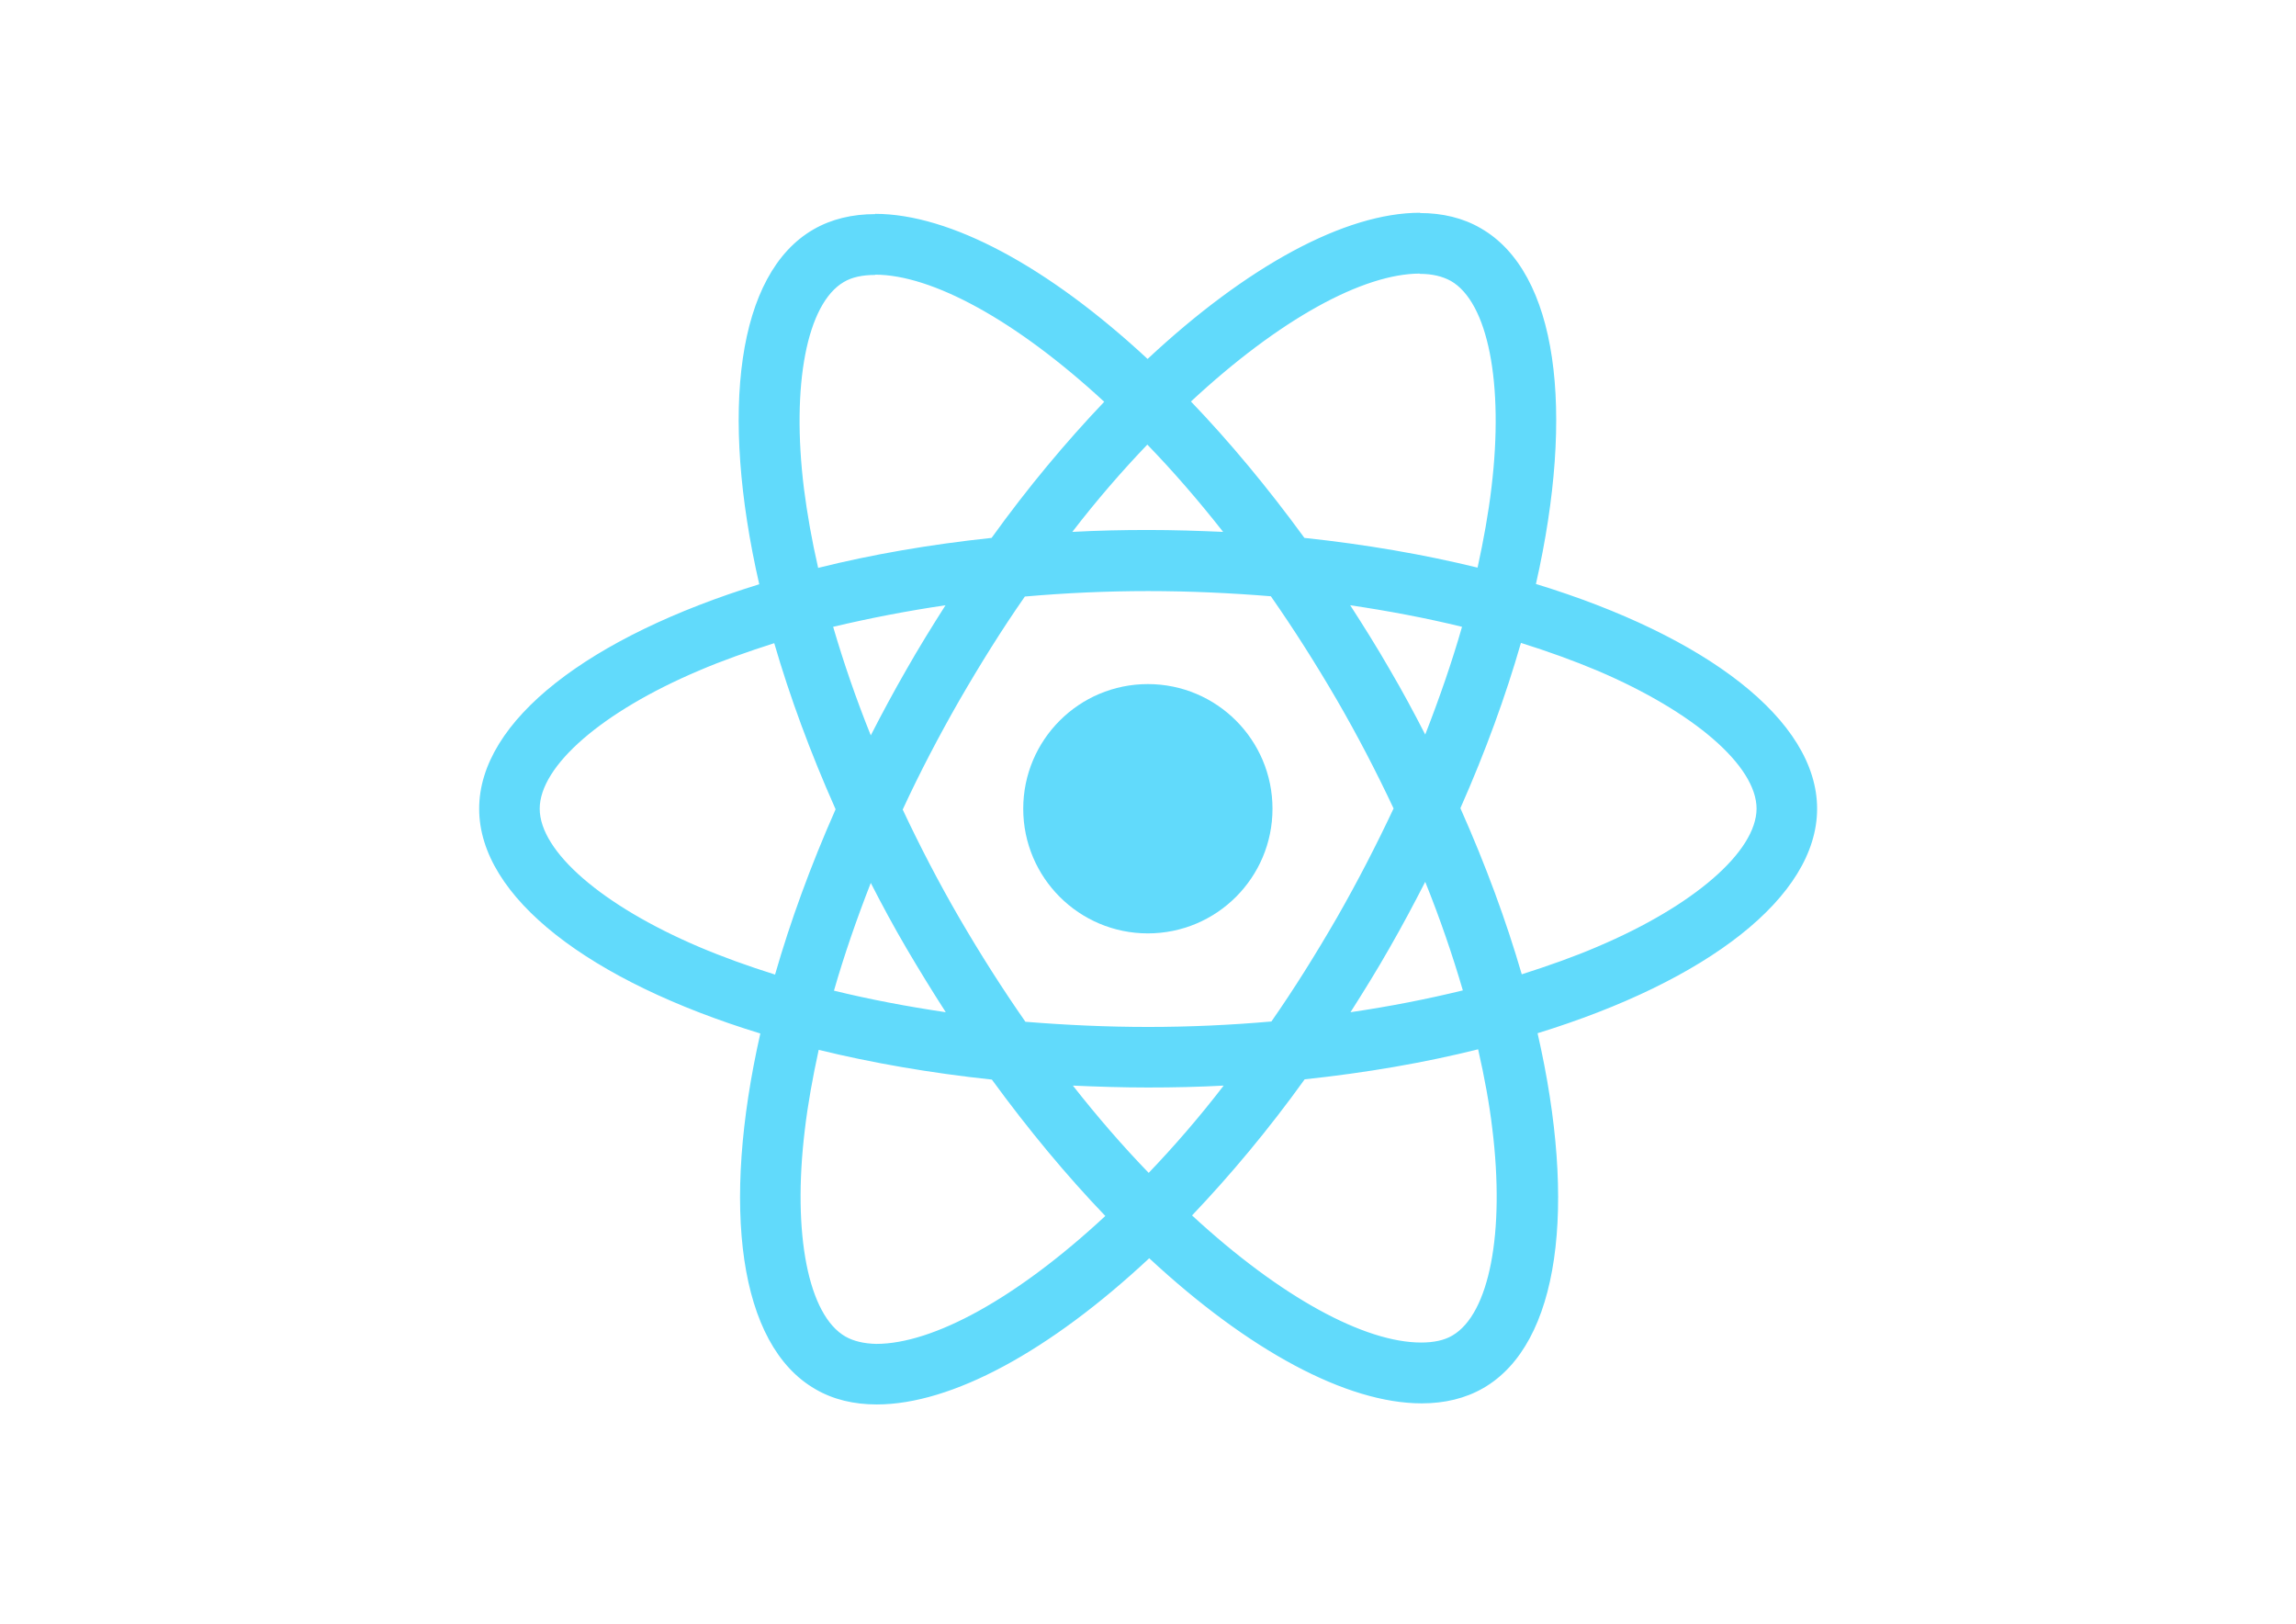
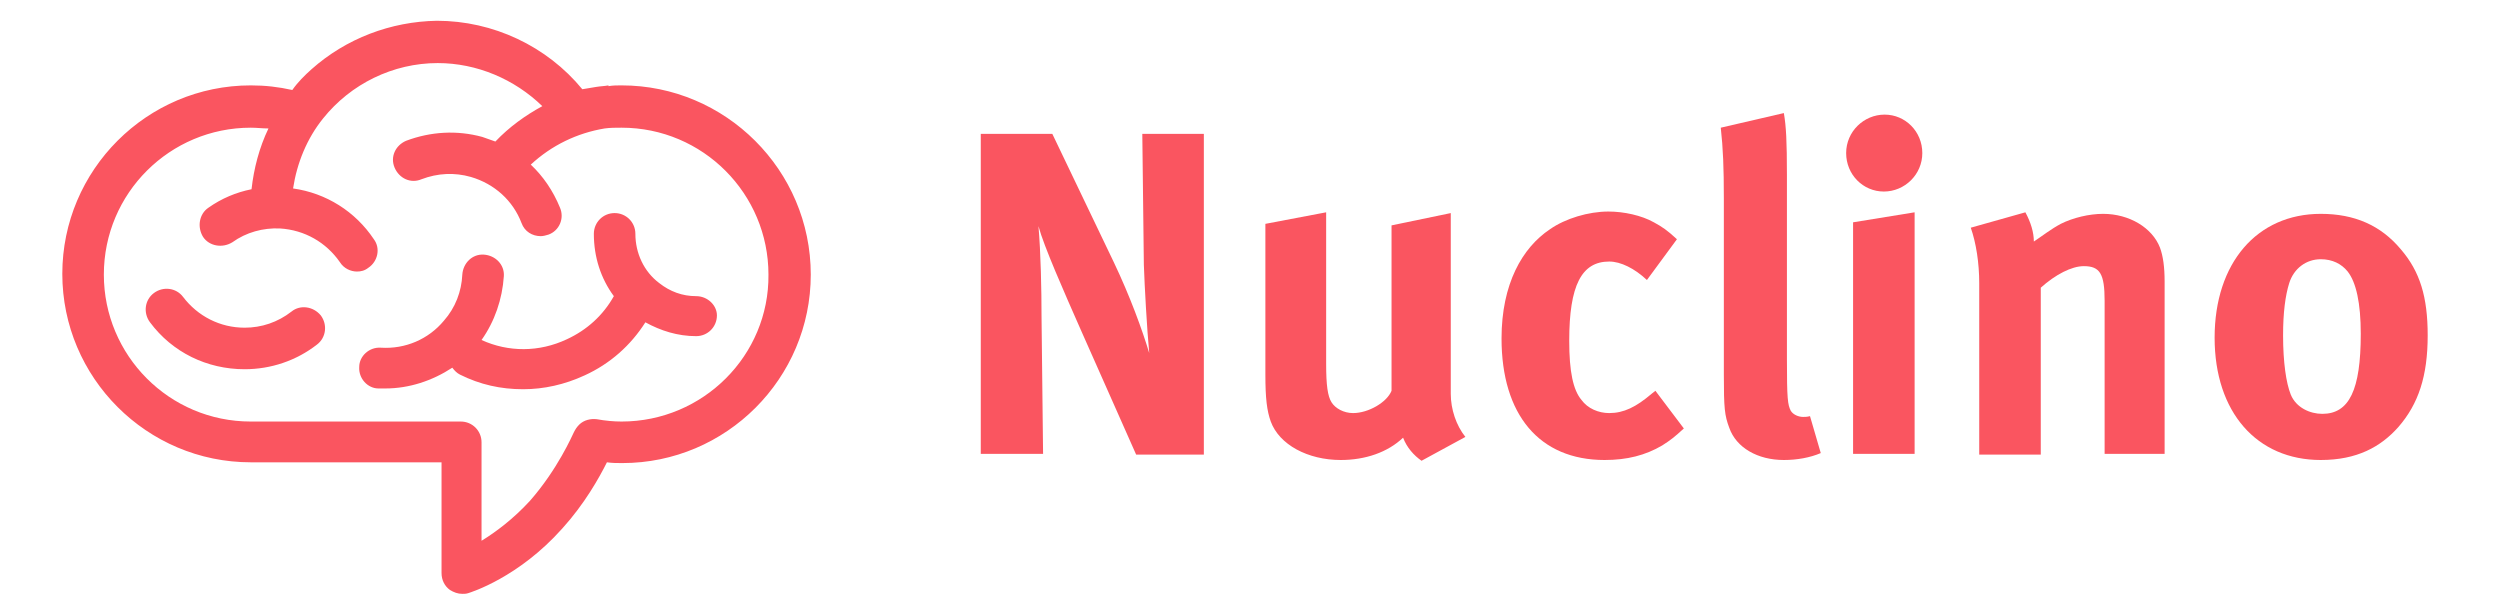
- <svg xmlns="http://www.w3.org/2000/svg" viewBox="0 0 841.9 595.3">
-   <g fill="#61DAFB">
-     <path d="M666.3 296.5c0-32.5-40.7-63.3-103.1-82.4 14.4-63.6 8-114.2-20.2-130.4-6.5-3.8-14.1-5.6-22.4-5.6v22.3c4.6 0 8.3.9 11.4 2.6 13.6 7.8 19.5 37.5 14.9 75.7-1.1 9.4-2.9 19.3-5.1 29.4-19.6-4.8-41-8.5-63.5-10.9-13.5-18.5-27.5-35.3-41.6-50 32.6-30.3 63.2-46.9 84-46.9V78c-27.5 0-63.5 19.6-99.9 53.6-36.4-33.8-72.4-53.2-99.9-53.2v22.3c20.7 0 51.4 16.5 84 46.6-14 14.7-28 31.4-41.3 49.9-22.6 2.4-44 6.1-63.6 11-2.3-10-4-19.7-5.2-29-4.7-38.2 1.1-67.9 14.6-75.8 3-1.8 6.9-2.6 11.5-2.6V78.5c-8.4 0-16 1.8-22.6 5.6-28.1 16.2-34.4 66.7-19.9 130.1-62.2 19.2-102.7 49.9-102.7 82.3 0 32.5 40.7 63.3 103.1 82.4-14.4 63.6-8 114.2 20.2 130.4 6.5 3.8 14.1 5.6 22.5 5.6 27.5 0 63.5-19.6 99.9-53.6 36.4 33.8 72.4 53.2 99.9 53.2 8.4 0 16-1.8 22.6-5.6 28.1-16.2 34.4-66.7 19.9-130.1 62-19.1 102.5-49.9 102.5-82.3zm-130.2-66.7c-3.7 12.9-8.3 26.2-13.5 39.5-4.1-8-8.4-16-13.1-24-4.6-8-9.5-15.8-14.4-23.4 14.2 2.1 27.9 4.7 41 7.9zm-45.8 106.5c-7.8 13.5-15.8 26.3-24.1 38.2-14.9 1.3-30 2-45.2 2-15.1 0-30.2-.7-45-1.9-8.3-11.9-16.4-24.6-24.2-38-7.6-13.1-14.5-26.4-20.8-39.8 6.2-13.4 13.2-26.8 20.7-39.9 7.8-13.5 15.8-26.3 24.1-38.2 14.9-1.3 30-2 45.2-2 15.1 0 30.2.7 45 1.9 8.3 11.9 16.4 24.6 24.2 38 7.6 13.1 14.5 26.4 20.8 39.8-6.3 13.4-13.2 26.8-20.7 39.9zm32.3-13c5.4 13.4 10 26.8 13.8 39.8-13.1 3.2-26.9 5.9-41.2 8 4.9-7.7 9.8-15.6 14.4-23.7 4.6-8 8.9-16.1 13-24.1zM421.2 430c-9.3-9.6-18.6-20.3-27.8-32 9 .4 18.2.7 27.5.7 9.4 0 18.7-.2 27.8-.7-9 11.7-18.3 22.4-27.5 32zm-74.4-58.9c-14.2-2.1-27.9-4.7-41-7.9 3.7-12.9 8.3-26.2 13.5-39.5 4.1 8 8.4 16 13.1 24 4.7 8 9.5 15.8 14.4 23.4zM420.7 163c9.3 9.6 18.6 20.3 27.8 32-9-.4-18.2-.7-27.5-.7-9.4 0-18.7.2-27.8.7 9-11.7 18.3-22.4 27.5-32zm-74 58.9c-4.9 7.7-9.8 15.6-14.4 23.7-4.6 8-8.9 16-13 24-5.4-13.4-10-26.8-13.8-39.8 13.1-3.1 26.9-5.8 41.2-7.9zm-90.5 125.2c-35.4-15.1-58.3-34.9-58.3-50.6 0-15.7 22.9-35.6 58.3-50.6 8.6-3.7 18-7 27.7-10.1 5.7 19.6 13.2 40 22.5 60.9-9.2 20.8-16.6 41.1-22.2 60.6-9.9-3.1-19.3-6.5-28-10.2zM310 490c-13.6-7.8-19.5-37.5-14.9-75.7 1.1-9.4 2.9-19.3 5.1-29.4 19.6 4.8 41 8.5 63.5 10.9 13.5 18.5 27.5 35.3 41.6 50-32.6 30.3-63.2 46.9-84 46.9-4.5-.1-8.3-1-11.3-2.7zm237.2-76.2c4.7 38.2-1.1 67.9-14.6 75.8-3 1.8-6.9 2.6-11.5 2.6-20.7 0-51.4-16.5-84-46.6 14-14.7 28-31.4 41.3-49.9 22.6-2.4 44-6.1 63.6-11 2.3 10.1 4.1 19.8 5.2 29.1zm38.5-66.7c-8.6 3.7-18 7-27.7 10.1-5.7-19.6-13.2-40-22.5-60.9 9.2-20.8 16.6-41.1 22.2-60.6 9.9 3.1 19.3 6.5 28.1 10.2 35.4 15.1 58.3 34.9 58.3 50.6-.1 15.7-23 35.6-58.4 50.6zM320.8 78.4z" />
-     <circle cx="420.9" cy="296.5" r="45.7" />
-     <path d="M520.5 78.1z" />
+ <svg xmlns="http://www.w3.org/2000/svg" version="1.1" id="Layer_1" x="0px" y="0px" viewBox="0 0 325 80" enable-background="new 0 0 325 80" xml:space="preserve">
+   <g>
+     <path fill="#FA5560" d="M147.7,59.1l-7.1-16c-2.3-5.2-4.9-11.1-5.6-13.7c0.3,3.4,0.4,8.3,0.4,11.8l0.2,17.8h-8.1V17.4h9.3l8,16.7   c2.1,4.4,3.7,8.8,4.6,11.8c-0.3-3.2-0.6-8.6-0.7-11.5l-0.2-17h8v41.7H147.7z" />
+     <path fill="#FA5560" d="M184.8,59.9c-1-0.7-1.9-1.7-2.4-3c-2,1.9-4.9,2.9-8.1,2.9c-4.3,0-8-2-9.1-5c-0.5-1.4-0.7-3-0.7-6.1V29.1   l7.9-1.5v19.7c0,2.8,0.2,4.2,0.7,5s1.6,1.4,2.8,1.4c2,0,4.4-1.4,5-2.9V29.3l7.7-1.6v23.5c0,2,0.7,4.1,1.9,5.6L184.8,59.9z" />
+     <path fill="#FA5560" d="M216.1,57.9c-2.2,1.3-4.6,1.9-7.5,1.9c-8.5,0-13.4-5.9-13.4-15.8c0-7.1,2.7-11.8,6.3-14.2   c2-1.4,5-2.3,7.6-2.3c2,0,4.3,0.5,5.9,1.4c1.1,0.6,1.7,1,3,2.2l-3.9,5.3c-1.6-1.5-3.4-2.4-4.9-2.4c-3.6,0-5.2,3.1-5.2,10.3   c0,4,0.5,6.4,1.6,7.7c0.8,1.1,2.2,1.7,3.6,1.7c1.9,0,3.5-0.8,5.5-2.5l0.5-0.4l3.7,4.9C217.7,56.8,217.2,57.2,216.1,57.9z" />
+     <path fill="#FA5560" d="M231.9,59.8c-3.4,0-6.2-1.6-7.1-4.2c-0.6-1.6-0.7-2.5-0.7-6.9V25.8c0-4-0.1-6.5-0.4-9.2l8.2-1.9   c0.3,1.7,0.4,3.7,0.4,8v23.9c0,5.3,0.1,6,0.5,6.8c0.3,0.5,1,0.8,1.6,0.8c0.3,0,0.5,0,0.9-0.1l1.4,4.8   C235.3,59.5,233.6,59.8,231.9,59.8z" />
+     <path fill="#FA5560" d="M244.9,24.9c-2.7,0-4.9-2.2-4.9-5c0-2.8,2.3-5,5-5c2.7,0,4.9,2.2,4.9,5C249.9,22.7,247.6,24.9,244.9,24.9z    M240.9,59.1V28.9l8-1.3v31.4H240.9z" />
+     <path fill="#FA5560" d="M273.6,59.1v-20c0-3.5-0.6-4.5-2.7-4.5c-1.6,0-3.7,1.1-5.6,2.8v21.7h-8V36.8c0-2.6-0.4-5.2-1.1-7.2l7.1-2   c0.7,1.3,1.1,2.6,1.1,3.8c1.2-0.8,2.2-1.6,3.5-2.3c1.6-0.8,3.7-1.3,5.5-1.3c3.4,0,6.4,1.8,7.4,4.4c0.4,1.1,0.6,2.5,0.6,4.4v22.4   H273.6z" />
+     <path fill="#FA5560" d="M311.8,55.5c-2.3,2.6-5.4,4.3-10.1,4.3c-8.3,0-13.8-6.2-13.8-15.9c0-9.7,5.5-16.1,13.8-16.1   c4.4,0,7.8,1.5,10.4,4.6c2.5,2.9,3.5,6.2,3.5,11.2C315.6,48.9,314.4,52.5,311.8,55.5z M305.2,35.3c-0.8-1-2-1.6-3.5-1.6   c-1.9,0-3.5,1.2-4.1,3.1c-0.5,1.6-0.8,3.8-0.8,6.8c0,3.5,0.4,6.2,1,7.7c0.7,1.7,2.5,2.5,4.1,2.5c3.5,0,5-3.1,5-10.4   C306.9,39.4,306.3,36.7,305.2,35.3z" />
+   </g>
+   <g>
+     <path fill="#FA5560" d="M80.8,11.1c-0.6,0-1.1,0-1.7,0.1l0-0.1c-0.5,0.1-1,0.1-1.6,0.2c-0.6,0.1-1.2,0.2-1.8,0.3   c-4.6-5.6-11.6-8.9-18.9-8.9C50.8,2.8,45,5,40.5,9l0,0c-0.9,0.8-1.8,1.7-2.5,2.7c-1.8-0.4-3.5-0.6-5.4-0.6   c-13.5,0-24.5,11-24.5,24.5c0,13.5,11,24.5,24.5,24.5h24.8v14.4c0,0.9,0.4,1.7,1.1,2.2c0.5,0.3,1,0.5,1.6,0.5c0.3,0,0.5,0,0.8-0.1   c0.3-0.1,6.5-2,12.2-8.4c2.9-3.2,4.8-6.6,5.8-8.6c0.7,0.1,1.3,0.1,2,0.1c13.5,0,24.5-11,24.5-24.5C105.4,22.1,94.3,11.1,80.8,11.1z    M80.8,54.8c-1,0-2.1-0.1-3.2-0.3c-0.8-0.1-1.7,0.1-2.3,0.7c-0.3,0.3-0.5,0.6-0.7,1c-0.2,0.4-2.1,4.8-5.7,8.9   c-2.2,2.4-4.5,4.1-6.3,5.2V57.5c0-1.5-1.2-2.7-2.7-2.7H32.6c-10.6,0-19.1-8.6-19.1-19.1c0-10.6,8.6-19.1,19.1-19.1   c0.8,0,1.5,0.1,2.3,0.1c-1.2,2.5-1.9,5.2-2.2,7.9c-2,0.4-3.9,1.2-5.6,2.4c-1.2,0.8-1.5,2.5-0.7,3.8c0.8,1.2,2.5,1.5,3.8,0.7   c1.8-1.3,4-1.9,6.2-1.8c3.2,0.2,6,1.8,7.8,4.4c0.5,0.8,1.4,1.2,2.2,1.2c0.5,0,1-0.1,1.5-0.5c1.2-0.8,1.6-2.5,0.7-3.7   c-2.4-3.6-6.2-6-10.5-6.6c0.5-3.3,1.8-6.5,3.9-9.1c3.6-4.5,9.1-7.2,14.9-7.2c5.1,0,10,2.1,13.6,5.6c-2.2,1.2-4.3,2.7-6.1,4.6   c-0.6-0.2-1.1-0.4-1.7-0.6c-3.3-0.9-6.7-0.7-9.9,0.5c-1.4,0.6-2.1,2.1-1.5,3.5c0.6,1.4,2.1,2.1,3.5,1.5c2.1-0.8,4.3-0.9,6.4-0.3   c3.1,0.9,5.5,3.1,6.6,6c0.4,1.1,1.4,1.7,2.5,1.7c0.3,0,0.7-0.1,1-0.2c1.4-0.5,2.1-2.1,1.5-3.5c-0.9-2.2-2.2-4.1-3.8-5.6   c2.7-2.5,6-4.1,9.6-4.7c0.7-0.1,1.5-0.1,2.2-0.1c10.6,0,19.1,8.6,19.1,19.1C100,46.2,91.4,54.8,80.8,54.8z" />
+     <path fill="#FA5560" d="M37.9,40.5c-1.8,1.4-3.9,2.1-6.1,2.1c-3.2,0-6.1-1.5-8-4c-0.9-1.2-2.6-1.4-3.8-0.5   c-1.2,0.9-1.4,2.6-0.5,3.8c2.9,3.9,7.4,6.1,12.3,6.1c3.4,0,6.7-1.1,9.4-3.2c1.2-0.9,1.4-2.6,0.5-3.8C40.7,39.8,39,39.6,37.9,40.5z" />
+     <path fill="#FA5560" d="M90.5,38.5c-1.8,0-3.4-0.6-4.8-1.7c-2-1.5-3.1-3.9-3.1-6.4c0-1.5-1.2-2.7-2.7-2.7c0,0,0,0,0,0   c-1.5,0-2.7,1.2-2.7,2.7c0,3,0.9,5.8,2.6,8.1c-1.4,2.5-3.5,4.4-6.1,5.6c-3.6,1.7-7.6,1.7-11.1,0.1c1.7-2.4,2.7-5.3,2.9-8.3   c0.1-1.5-1.1-2.7-2.6-2.8c-1.5-0.1-2.7,1.1-2.8,2.6c-0.1,2.2-0.9,4.3-2.4,6c-2,2.4-5,3.7-8.2,3.5c-1.5-0.1-2.8,1.1-2.8,2.5   c-0.1,1.5,1.1,2.8,2.5,2.8c0.3,0,0.6,0,0.9,0c3.1,0,6.1-1,8.7-2.7c0.3,0.4,0.6,0.7,1,0.9c2.6,1.3,5.3,1.9,8.2,1.9   c2.7,0,5.4-0.6,8-1.8c3.3-1.5,6-3.9,7.9-6.9c2,1.1,4.2,1.8,6.6,1.8c0,0,0,0,0,0c1.5,0,2.7-1.2,2.7-2.7C93.2,39.7,92,38.5,90.5,38.5   z" />
  </g>
</svg>
